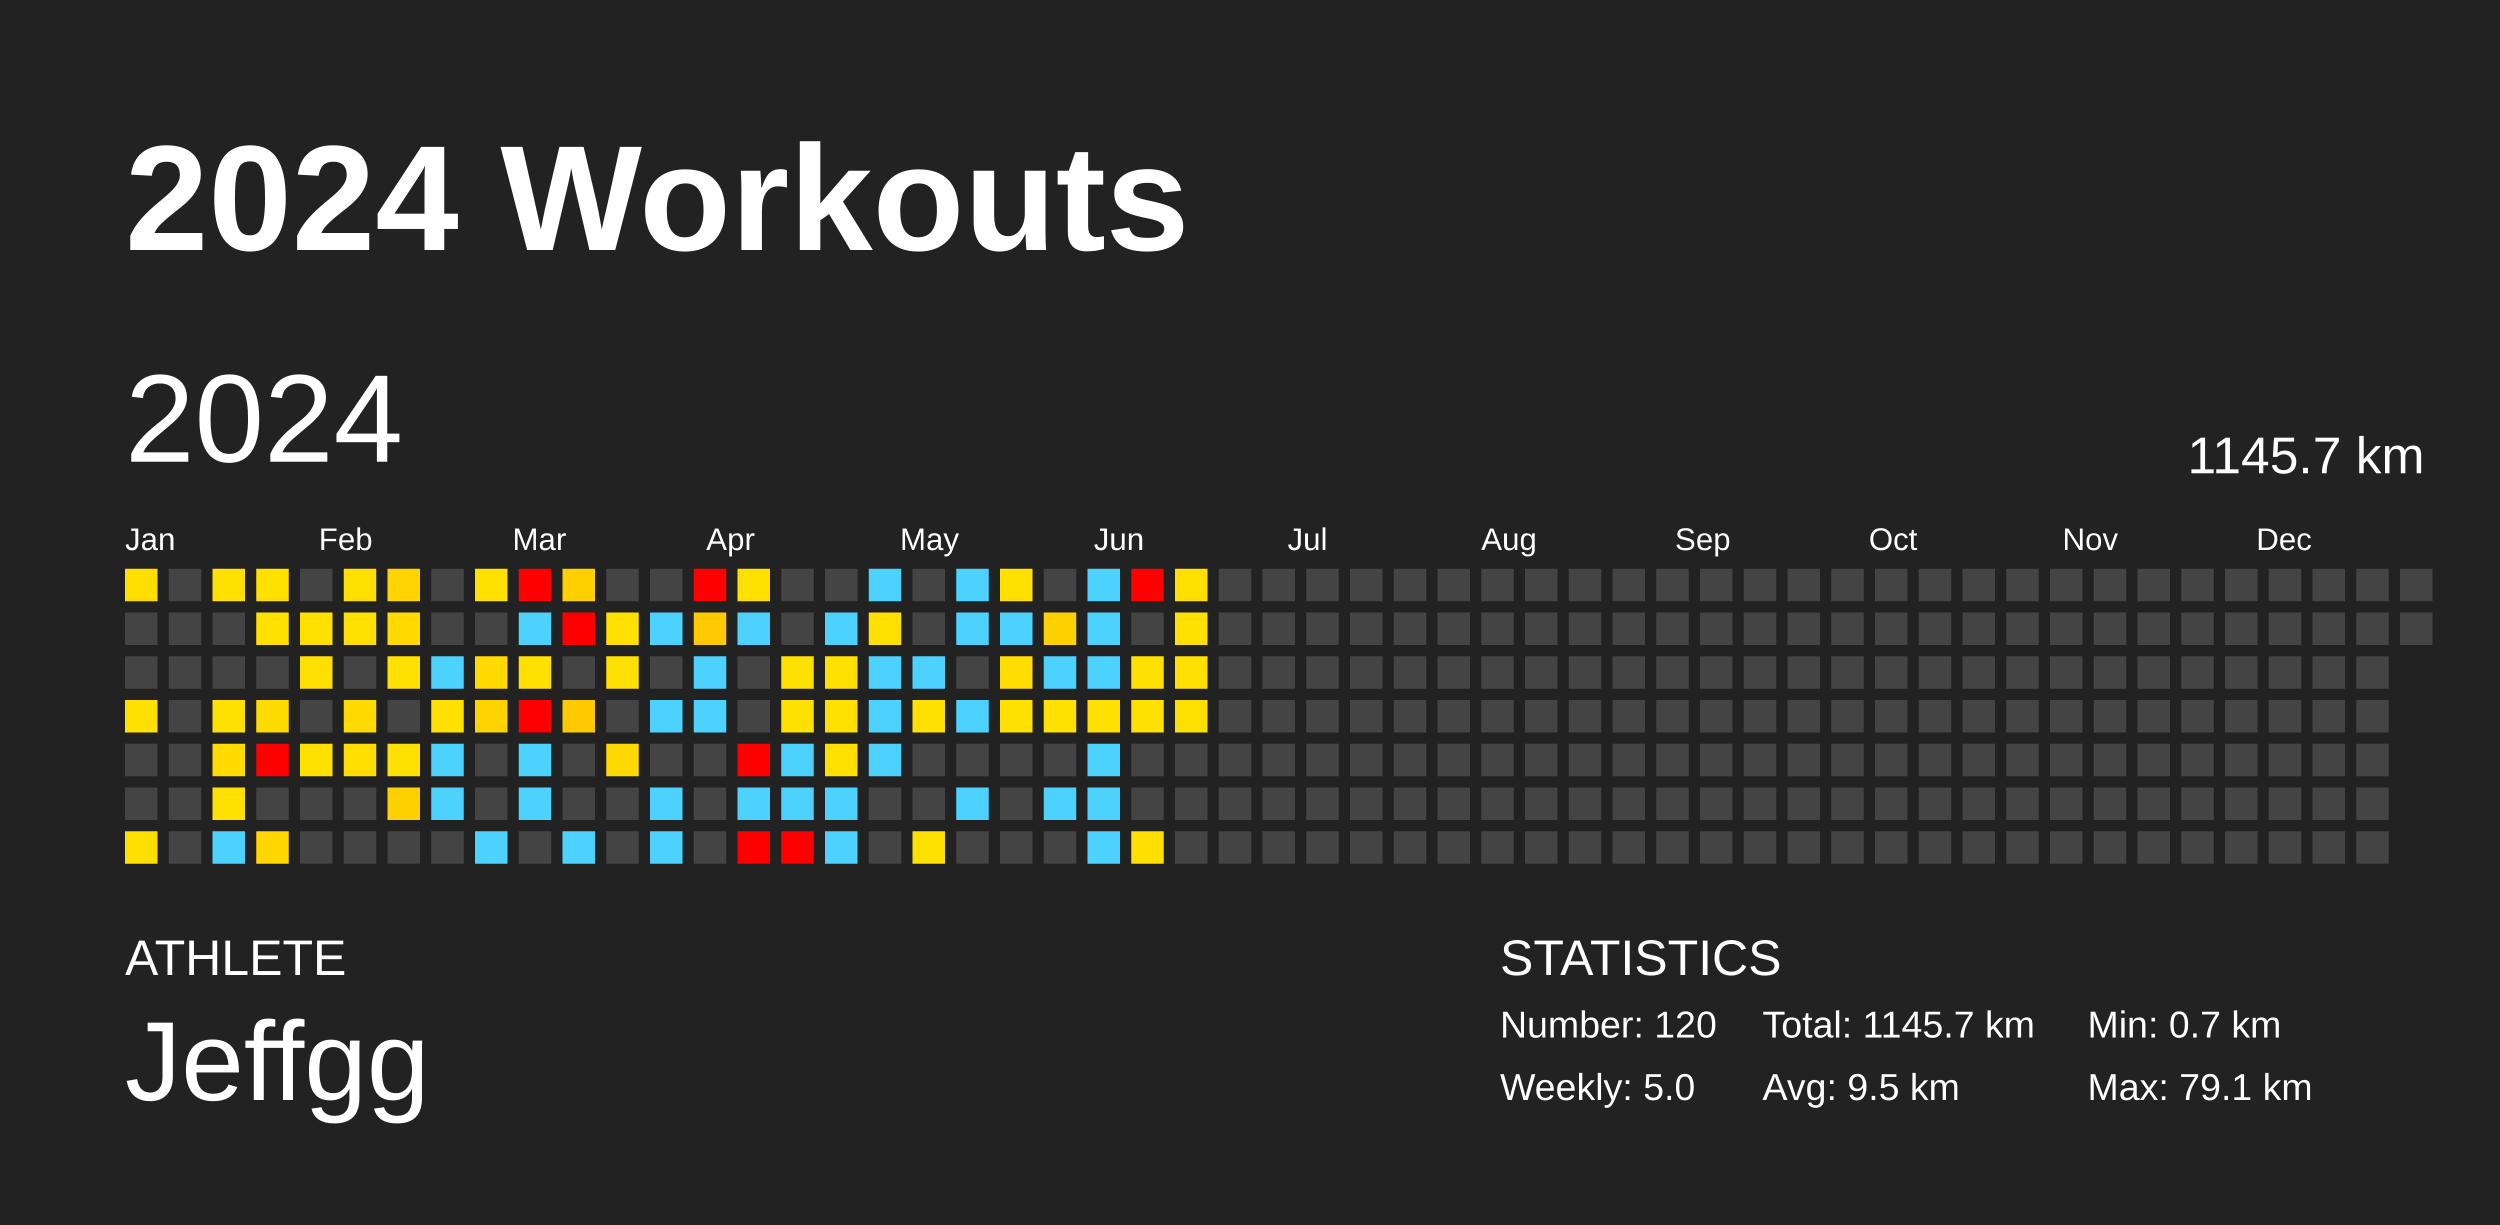
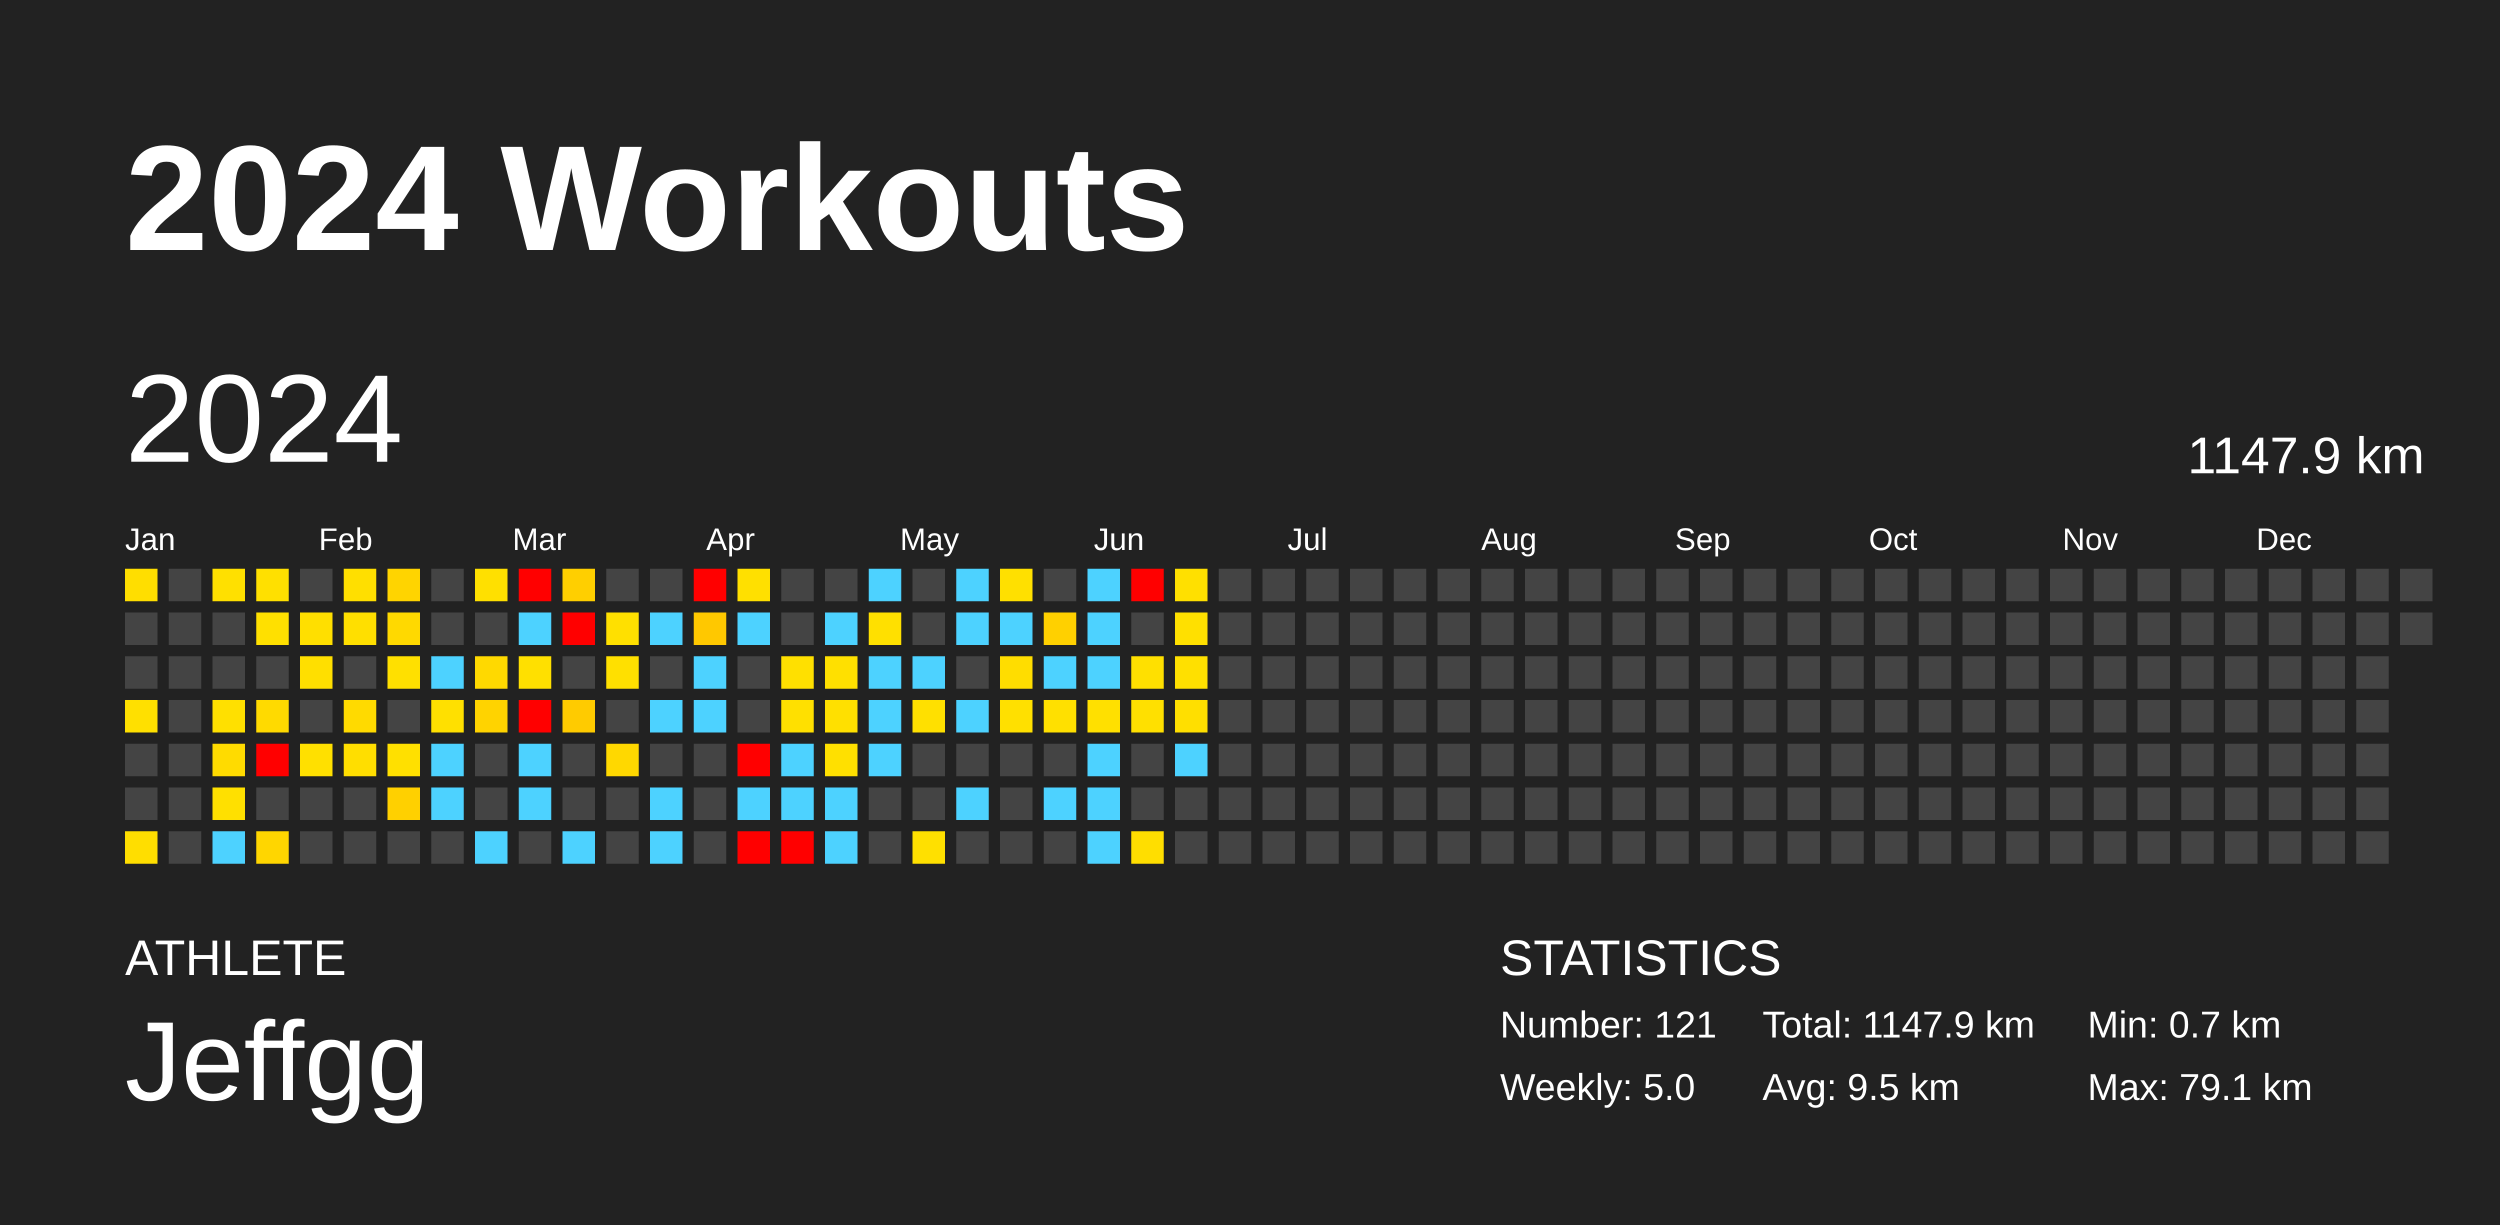
<svg xmlns="http://www.w3.org/2000/svg" baseProfile="full" height="98mm" version="1.1" viewBox="0,0,200,98" width="200mm">
  <defs />
  <rect fill="#222222" height="98" width="200" x="0" y="0" />
  <text fill="#FFFFFF" style="font-size:12px; font-family:Arial; font-weight:bold;" x="10" y="20">2024 Workouts</text>
  <text fill="#FFFFFF" style="font-size:4px; font-family:Arial" x="10" y="78">ATHLETE</text>
  <text fill="#FFFFFF" style="font-size:9px; font-family:Arial" x="10" y="88">Jeffgg</text>
  <text fill="#FFFFFF" style="font-size:4px; font-family:Arial" x="120" y="78">STATISTICS</text>
-   <text fill="#FFFFFF" style="font-size:3px; font-family:Arial" x="120" y="83">Number: 120</text>
+   <text fill="#FFFFFF" style="font-size:3px; font-family:Arial" x="120" y="83">Number: 121</text>
  <text fill="#FFFFFF" style="font-size:3px; font-family:Arial" x="120" y="88">Weekly: 5.0</text>
-   <text fill="#FFFFFF" style="font-size:3px; font-family:Arial" x="141" y="83">Total: 1145.7 km</text>
+   <text fill="#FFFFFF" style="font-size:3px; font-family:Arial" x="141" y="83">Total: 1147.9 km</text>
  <text fill="#FFFFFF" style="font-size:3px; font-family:Arial" x="141" y="88">Avg: 9.5 km</text>
  <text fill="#FFFFFF" style="font-size:3px; font-family:Arial" x="167" y="83">Min: 0.7 km</text>
  <text fill="#FFFFFF" style="font-size:3px; font-family:Arial" x="167" y="88">Max: 79.1 km</text>
  <text dominant-baseline="hanging" fill="#FFFFFF" style="font-size:10.0px; font-family:Arial;" x="10" y="30">2024</text>
-   <text dominant-baseline="hanging" fill="#FFFFFF" style="font-size:4.125px; font-family:Arial;" x="175" y="35">1145.7 km</text>
+   <text dominant-baseline="hanging" fill="#FFFFFF" style="font-size:4.125px; font-family:Arial;" x="175" y="35">1147.9 km</text>
  <text fill="#FFFFFF" style="font-size:2.5px; font-family:Arial" x="10.0" y="44">Jan</text>
  <text fill="#FFFFFF" style="font-size:2.5px; font-family:Arial" x="25.5" y="44">Feb</text>
  <text fill="#FFFFFF" style="font-size:2.5px; font-family:Arial" x="41.0" y="44">Mar</text>
  <text fill="#FFFFFF" style="font-size:2.5px; font-family:Arial" x="56.5" y="44">Apr</text>
  <text fill="#FFFFFF" style="font-size:2.5px; font-family:Arial" x="72.0" y="44">May</text>
  <text fill="#FFFFFF" style="font-size:2.5px; font-family:Arial" x="87.5" y="44">Jun</text>
  <text fill="#FFFFFF" style="font-size:2.5px; font-family:Arial" x="103.0" y="44">Jul</text>
  <text fill="#FFFFFF" style="font-size:2.5px; font-family:Arial" x="118.5" y="44">Aug</text>
  <text fill="#FFFFFF" style="font-size:2.5px; font-family:Arial" x="134.0" y="44">Sep</text>
  <text fill="#FFFFFF" style="font-size:2.5px; font-family:Arial" x="149.5" y="44">Oct</text>
  <text fill="#FFFFFF" style="font-size:2.5px; font-family:Arial" x="165.0" y="44">Nov</text>
  <text fill="#FFFFFF" style="font-size:2.5px; font-family:Arial" x="180.5" y="44">Dec</text>
  <rect fill="#ffde00" height="2.6" width="2.6" x="10.0" y="45.5" />
  <rect fill="#444444" height="2.6" width="2.6" x="10.0" y="49.0" />
  <rect fill="#444444" height="2.6" width="2.6" x="10.0" y="52.5" />
  <rect fill="#ffe000" height="2.6" width="2.6" x="10.0" y="56.0" />
  <rect fill="#444444" height="2.6" width="2.6" x="10.0" y="59.5" />
  <rect fill="#444444" height="2.6" width="2.6" x="10.0" y="63.0" />
  <rect fill="#ffde00" height="2.6" width="2.6" x="10.0" y="66.5" />
  <rect fill="#444444" height="2.6" width="2.6" x="13.5" y="45.5" />
  <rect fill="#444444" height="2.6" width="2.6" x="13.5" y="49.0" />
  <rect fill="#444444" height="2.6" width="2.6" x="13.5" y="52.5" />
  <rect fill="#444444" height="2.6" width="2.6" x="13.5" y="56.0" />
  <rect fill="#444444" height="2.6" width="2.6" x="13.5" y="59.5" />
  <rect fill="#444444" height="2.6" width="2.6" x="13.5" y="63.0" />
  <rect fill="#444444" height="2.6" width="2.6" x="13.5" y="66.5" />
  <rect fill="#ffe000" height="2.6" width="2.6" x="17.0" y="45.5" />
  <rect fill="#444444" height="2.6" width="2.6" x="17.0" y="49.0" />
  <rect fill="#444444" height="2.6" width="2.6" x="17.0" y="52.5" />
  <rect fill="#ffe000" height="2.6" width="2.6" x="17.0" y="56.0" />
  <rect fill="#ffdb00" height="2.6" width="2.6" x="17.0" y="59.5" />
  <rect fill="#ffe000" height="2.6" width="2.6" x="17.0" y="63.0" />
  <rect fill="#4dd2ff" height="2.6" width="2.6" x="17.0" y="66.5" />
  <rect fill="#ffe000" height="2.6" width="2.6" x="20.5" y="45.5" />
  <rect fill="#ffe000" height="2.6" width="2.6" x="20.5" y="49.0" />
  <rect fill="#444444" height="2.6" width="2.6" x="20.5" y="52.5" />
  <rect fill="#ffda00" height="2.6" width="2.6" x="20.5" y="56.0" />
  <rect fill="red" height="2.6" width="2.6" x="20.5" y="59.5" />
  <rect fill="#444444" height="2.6" width="2.6" x="20.5" y="63.0" />
  <rect fill="#ffd600" height="2.6" width="2.6" x="20.5" y="66.5" />
  <rect fill="#444444" height="2.6" width="2.6" x="24.0" y="45.5" />
  <rect fill="#ffdf00" height="2.6" width="2.6" x="24.0" y="49.0" />
  <rect fill="#ffdf00" height="2.6" width="2.6" x="24.0" y="52.5" />
  <rect fill="#444444" height="2.6" width="2.6" x="24.0" y="56.0" />
  <rect fill="#ffe000" height="2.6" width="2.6" x="24.0" y="59.5" />
  <rect fill="#444444" height="2.6" width="2.6" x="24.0" y="63.0" />
  <rect fill="#444444" height="2.6" width="2.6" x="24.0" y="66.5" />
  <rect fill="#ffdf00" height="2.6" width="2.6" x="27.5" y="45.5" />
  <rect fill="#ffdf00" height="2.6" width="2.6" x="27.5" y="49.0" />
  <rect fill="#444444" height="2.6" width="2.6" x="27.5" y="52.5" />
  <rect fill="#ffda00" height="2.6" width="2.6" x="27.5" y="56.0" />
  <rect fill="#ffde00" height="2.6" width="2.6" x="27.5" y="59.5" />
  <rect fill="#444444" height="2.6" width="2.6" x="27.5" y="63.0" />
  <rect fill="#444444" height="2.6" width="2.6" x="27.5" y="66.5" />
  <rect fill="#ffd400" height="2.6" width="2.6" x="31.0" y="45.5" />
  <rect fill="#ffd900" height="2.6" width="2.6" x="31.0" y="49.0" />
  <rect fill="#ffe000" height="2.6" width="2.6" x="31.0" y="52.5" />
  <rect fill="#444444" height="2.6" width="2.6" x="31.0" y="56.0" />
  <rect fill="#ffe000" height="2.6" width="2.6" x="31.0" y="59.5" />
  <rect fill="#ffd000" height="2.6" width="2.6" x="31.0" y="63.0" />
  <rect fill="#444444" height="2.6" width="2.6" x="31.0" y="66.5" />
  <rect fill="#444444" height="2.6" width="2.6" x="34.5" y="45.5" />
  <rect fill="#444444" height="2.6" width="2.6" x="34.5" y="49.0" />
  <rect fill="#4dd2ff" height="2.6" width="2.6" x="34.5" y="52.5" />
  <rect fill="#ffe000" height="2.6" width="2.6" x="34.5" y="56.0" />
  <rect fill="#4dd2ff" height="2.6" width="2.6" x="34.5" y="59.5" />
  <rect fill="#4dd2ff" height="2.6" width="2.6" x="34.5" y="63.0" />
  <rect fill="#444444" height="2.6" width="2.6" x="34.5" y="66.5" />
  <rect fill="#ffe000" height="2.6" width="2.6" x="38.0" y="45.5" />
  <rect fill="#444444" height="2.6" width="2.6" x="38.0" y="49.0" />
  <rect fill="#ffd900" height="2.6" width="2.6" x="38.0" y="52.5" />
  <rect fill="#ffd300" height="2.6" width="2.6" x="38.0" y="56.0" />
  <rect fill="#444444" height="2.6" width="2.6" x="38.0" y="59.5" />
  <rect fill="#444444" height="2.6" width="2.6" x="38.0" y="63.0" />
  <rect fill="#4dd2ff" height="2.6" width="2.6" x="38.0" y="66.5" />
  <rect fill="red" height="2.6" width="2.6" x="41.5" y="45.5" />
  <rect fill="#4dd2ff" height="2.6" width="2.6" x="41.5" y="49.0" />
  <rect fill="#ffe000" height="2.6" width="2.6" x="41.5" y="52.5" />
  <rect fill="red" height="2.6" width="2.6" x="41.5" y="56.0" />
  <rect fill="#4dd2ff" height="2.6" width="2.6" x="41.5" y="59.5" />
  <rect fill="#4dd2ff" height="2.6" width="2.6" x="41.5" y="63.0" />
  <rect fill="#444444" height="2.6" width="2.6" x="41.5" y="66.5" />
  <rect fill="#ffcf00" height="2.6" width="2.6" x="45.0" y="45.5" />
  <rect fill="red" height="2.6" width="2.6" x="45.0" y="49.0" />
  <rect fill="#444444" height="2.6" width="2.6" x="45.0" y="52.5" />
  <rect fill="#ffcb00" height="2.6" width="2.6" x="45.0" y="56.0" />
  <rect fill="#444444" height="2.6" width="2.6" x="45.0" y="59.5" />
  <rect fill="#444444" height="2.6" width="2.6" x="45.0" y="63.0" />
  <rect fill="#4dd2ff" height="2.6" width="2.6" x="45.0" y="66.5" />
  <rect fill="#444444" height="2.6" width="2.6" x="48.5" y="45.5" />
  <rect fill="#ffe000" height="2.6" width="2.6" x="48.5" y="49.0" />
  <rect fill="#ffe000" height="2.6" width="2.6" x="48.5" y="52.5" />
  <rect fill="#444444" height="2.6" width="2.6" x="48.5" y="56.0" />
  <rect fill="#ffd800" height="2.6" width="2.6" x="48.5" y="59.5" />
  <rect fill="#444444" height="2.6" width="2.6" x="48.5" y="63.0" />
  <rect fill="#444444" height="2.6" width="2.6" x="48.5" y="66.5" />
  <rect fill="#444444" height="2.6" width="2.6" x="52.0" y="45.5" />
  <rect fill="#4dd2ff" height="2.6" width="2.6" x="52.0" y="49.0" />
  <rect fill="#444444" height="2.6" width="2.6" x="52.0" y="52.5" />
  <rect fill="#4dd2ff" height="2.6" width="2.6" x="52.0" y="56.0" />
  <rect fill="#444444" height="2.6" width="2.6" x="52.0" y="59.5" />
  <rect fill="#4dd2ff" height="2.6" width="2.6" x="52.0" y="63.0" />
  <rect fill="#4dd2ff" height="2.6" width="2.6" x="52.0" y="66.5" />
  <rect fill="red" height="2.6" width="2.6" x="55.5" y="45.5" />
  <rect fill="#ffc800" height="2.6" width="2.6" x="55.5" y="49.0" />
  <rect fill="#4dd2ff" height="2.6" width="2.6" x="55.5" y="52.5" />
  <rect fill="#4dd2ff" height="2.6" width="2.6" x="55.5" y="56.0" />
  <rect fill="#444444" height="2.6" width="2.6" x="55.5" y="59.5" />
  <rect fill="#444444" height="2.6" width="2.6" x="55.5" y="63.0" />
  <rect fill="#444444" height="2.6" width="2.6" x="55.5" y="66.5" />
  <rect fill="#ffe000" height="2.6" width="2.6" x="59.0" y="45.5" />
  <rect fill="#4dd2ff" height="2.6" width="2.6" x="59.0" y="49.0" />
  <rect fill="#444444" height="2.6" width="2.6" x="59.0" y="52.5" />
  <rect fill="#444444" height="2.6" width="2.6" x="59.0" y="56.0" />
  <rect fill="red" height="2.6" width="2.6" x="59.0" y="59.5" />
  <rect fill="#4dd2ff" height="2.6" width="2.6" x="59.0" y="63.0" />
  <rect fill="red" height="2.6" width="2.6" x="59.0" y="66.5" />
  <rect fill="#444444" height="2.6" width="2.6" x="62.5" y="45.5" />
  <rect fill="#444444" height="2.6" width="2.6" x="62.5" y="49.0" />
  <rect fill="#ffe000" height="2.6" width="2.6" x="62.5" y="52.5" />
  <rect fill="#ffe000" height="2.6" width="2.6" x="62.5" y="56.0" />
  <rect fill="#4dd2ff" height="2.6" width="2.6" x="62.5" y="59.5" />
  <rect fill="#4dd2ff" height="2.6" width="2.6" x="62.5" y="63.0" />
  <rect fill="red" height="2.6" width="2.6" x="62.5" y="66.5" />
  <rect fill="#444444" height="2.6" width="2.6" x="66.0" y="45.5" />
  <rect fill="#4dd2ff" height="2.6" width="2.6" x="66.0" y="49.0" />
  <rect fill="#ffe000" height="2.6" width="2.6" x="66.0" y="52.5" />
  <rect fill="#ffe000" height="2.6" width="2.6" x="66.0" y="56.0" />
  <rect fill="#ffe000" height="2.6" width="2.6" x="66.0" y="59.5" />
  <rect fill="#4dd2ff" height="2.6" width="2.6" x="66.0" y="63.0" />
  <rect fill="#4dd2ff" height="2.6" width="2.6" x="66.0" y="66.5" />
  <rect fill="#4dd2ff" height="2.6" width="2.6" x="69.5" y="45.5" />
  <rect fill="#ffe000" height="2.6" width="2.6" x="69.5" y="49.0" />
  <rect fill="#4dd2ff" height="2.6" width="2.6" x="69.5" y="52.5" />
  <rect fill="#4dd2ff" height="2.6" width="2.6" x="69.5" y="56.0" />
  <rect fill="#4dd2ff" height="2.6" width="2.6" x="69.5" y="59.5" />
  <rect fill="#444444" height="2.6" width="2.6" x="69.5" y="63.0" />
  <rect fill="#444444" height="2.6" width="2.6" x="69.5" y="66.5" />
  <rect fill="#444444" height="2.6" width="2.6" x="73.0" y="45.5" />
  <rect fill="#444444" height="2.6" width="2.6" x="73.0" y="49.0" />
  <rect fill="#4dd2ff" height="2.6" width="2.6" x="73.0" y="52.5" />
  <rect fill="#ffe000" height="2.6" width="2.6" x="73.0" y="56.0" />
  <rect fill="#444444" height="2.6" width="2.6" x="73.0" y="59.5" />
  <rect fill="#444444" height="2.6" width="2.6" x="73.0" y="63.0" />
  <rect fill="#ffe000" height="2.6" width="2.6" x="73.0" y="66.5" />
  <rect fill="#4dd2ff" height="2.6" width="2.6" x="76.5" y="45.5" />
  <rect fill="#4dd2ff" height="2.6" width="2.6" x="76.5" y="49.0" />
  <rect fill="#444444" height="2.6" width="2.6" x="76.5" y="52.5" />
  <rect fill="#4dd2ff" height="2.6" width="2.6" x="76.5" y="56.0" />
  <rect fill="#444444" height="2.6" width="2.6" x="76.5" y="59.5" />
  <rect fill="#4dd2ff" height="2.6" width="2.6" x="76.5" y="63.0" />
  <rect fill="#444444" height="2.6" width="2.6" x="76.5" y="66.5" />
  <rect fill="#ffe000" height="2.6" width="2.6" x="80.0" y="45.5" />
  <rect fill="#4dd2ff" height="2.6" width="2.6" x="80.0" y="49.0" />
  <rect fill="#ffdd00" height="2.6" width="2.6" x="80.0" y="52.5" />
  <rect fill="#ffe000" height="2.6" width="2.6" x="80.0" y="56.0" />
  <rect fill="#444444" height="2.6" width="2.6" x="80.0" y="59.5" />
  <rect fill="#444444" height="2.6" width="2.6" x="80.0" y="63.0" />
  <rect fill="#444444" height="2.6" width="2.6" x="80.0" y="66.5" />
  <rect fill="#444444" height="2.6" width="2.6" x="83.5" y="45.5" />
  <rect fill="#ffd000" height="2.6" width="2.6" x="83.5" y="49.0" />
  <rect fill="#4dd2ff" height="2.6" width="2.6" x="83.5" y="52.5" />
  <rect fill="#ffe000" height="2.6" width="2.6" x="83.5" y="56.0" />
  <rect fill="#444444" height="2.6" width="2.6" x="83.5" y="59.5" />
  <rect fill="#4dd2ff" height="2.6" width="2.6" x="83.5" y="63.0" />
  <rect fill="#444444" height="2.6" width="2.6" x="83.5" y="66.5" />
  <rect fill="#4dd2ff" height="2.6" width="2.6" x="87.0" y="45.5" />
  <rect fill="#4dd2ff" height="2.6" width="2.6" x="87.0" y="49.0" />
  <rect fill="#4dd2ff" height="2.6" width="2.6" x="87.0" y="52.5" />
  <rect fill="#ffe000" height="2.6" width="2.6" x="87.0" y="56.0" />
  <rect fill="#4dd2ff" height="2.6" width="2.6" x="87.0" y="59.5" />
  <rect fill="#4dd2ff" height="2.6" width="2.6" x="87.0" y="63.0" />
  <rect fill="#4dd2ff" height="2.6" width="2.6" x="87.0" y="66.5" />
  <rect fill="red" height="2.6" width="2.6" x="90.5" y="45.5" />
  <rect fill="#444444" height="2.6" width="2.6" x="90.5" y="49.0" />
  <rect fill="#ffe000" height="2.6" width="2.6" x="90.5" y="52.5" />
  <rect fill="#ffe000" height="2.6" width="2.6" x="90.5" y="56.0" />
  <rect fill="#444444" height="2.6" width="2.6" x="90.5" y="59.5" />
  <rect fill="#444444" height="2.6" width="2.6" x="90.5" y="63.0" />
  <rect fill="#ffde00" height="2.6" width="2.6" x="90.5" y="66.5" />
  <rect fill="#ffe000" height="2.6" width="2.6" x="94.0" y="45.5" />
  <rect fill="#ffe000" height="2.6" width="2.6" x="94.0" y="49.0" />
  <rect fill="#ffe000" height="2.6" width="2.6" x="94.0" y="52.5" />
  <rect fill="#ffdf00" height="2.6" width="2.6" x="94.0" y="56.0" />
-   <rect fill="#444444" height="2.6" width="2.6" x="94.0" y="59.5" />
+   <rect fill="#4dd2ff" height="2.6" width="2.6" x="94.0" y="59.5" />
  <rect fill="#444444" height="2.6" width="2.6" x="94.0" y="63.0" />
  <rect fill="#444444" height="2.6" width="2.6" x="94.0" y="66.5" />
  <rect fill="#444444" height="2.6" width="2.6" x="97.5" y="45.5" />
  <rect fill="#444444" height="2.6" width="2.6" x="97.5" y="49.0" />
  <rect fill="#444444" height="2.6" width="2.6" x="97.5" y="52.5" />
  <rect fill="#444444" height="2.6" width="2.6" x="97.5" y="56.0" />
  <rect fill="#444444" height="2.6" width="2.6" x="97.5" y="59.5" />
  <rect fill="#444444" height="2.6" width="2.6" x="97.5" y="63.0" />
  <rect fill="#444444" height="2.6" width="2.6" x="97.5" y="66.5" />
  <rect fill="#444444" height="2.6" width="2.6" x="101.0" y="45.5" />
  <rect fill="#444444" height="2.6" width="2.6" x="101.0" y="49.0" />
  <rect fill="#444444" height="2.6" width="2.6" x="101.0" y="52.5" />
  <rect fill="#444444" height="2.6" width="2.6" x="101.0" y="56.0" />
  <rect fill="#444444" height="2.6" width="2.6" x="101.0" y="59.5" />
  <rect fill="#444444" height="2.6" width="2.6" x="101.0" y="63.0" />
  <rect fill="#444444" height="2.6" width="2.6" x="101.0" y="66.5" />
  <rect fill="#444444" height="2.6" width="2.6" x="104.5" y="45.5" />
  <rect fill="#444444" height="2.6" width="2.6" x="104.5" y="49.0" />
  <rect fill="#444444" height="2.6" width="2.6" x="104.5" y="52.5" />
  <rect fill="#444444" height="2.6" width="2.6" x="104.5" y="56.0" />
  <rect fill="#444444" height="2.6" width="2.6" x="104.5" y="59.5" />
  <rect fill="#444444" height="2.6" width="2.6" x="104.5" y="63.0" />
  <rect fill="#444444" height="2.6" width="2.6" x="104.5" y="66.5" />
  <rect fill="#444444" height="2.6" width="2.6" x="108.0" y="45.5" />
  <rect fill="#444444" height="2.6" width="2.6" x="108.0" y="49.0" />
  <rect fill="#444444" height="2.6" width="2.6" x="108.0" y="52.5" />
  <rect fill="#444444" height="2.6" width="2.6" x="108.0" y="56.0" />
  <rect fill="#444444" height="2.6" width="2.6" x="108.0" y="59.5" />
  <rect fill="#444444" height="2.6" width="2.6" x="108.0" y="63.0" />
  <rect fill="#444444" height="2.6" width="2.6" x="108.0" y="66.5" />
  <rect fill="#444444" height="2.6" width="2.6" x="111.5" y="45.5" />
  <rect fill="#444444" height="2.6" width="2.6" x="111.5" y="49.0" />
  <rect fill="#444444" height="2.6" width="2.6" x="111.5" y="52.5" />
  <rect fill="#444444" height="2.6" width="2.6" x="111.5" y="56.0" />
  <rect fill="#444444" height="2.6" width="2.6" x="111.5" y="59.5" />
  <rect fill="#444444" height="2.6" width="2.6" x="111.5" y="63.0" />
  <rect fill="#444444" height="2.6" width="2.6" x="111.5" y="66.5" />
  <rect fill="#444444" height="2.6" width="2.6" x="115.0" y="45.5" />
  <rect fill="#444444" height="2.6" width="2.6" x="115.0" y="49.0" />
  <rect fill="#444444" height="2.6" width="2.6" x="115.0" y="52.5" />
  <rect fill="#444444" height="2.6" width="2.6" x="115.0" y="56.0" />
  <rect fill="#444444" height="2.6" width="2.6" x="115.0" y="59.5" />
  <rect fill="#444444" height="2.6" width="2.6" x="115.0" y="63.0" />
  <rect fill="#444444" height="2.6" width="2.6" x="115.0" y="66.5" />
  <rect fill="#444444" height="2.6" width="2.6" x="118.5" y="45.5" />
  <rect fill="#444444" height="2.6" width="2.6" x="118.5" y="49.0" />
  <rect fill="#444444" height="2.6" width="2.6" x="118.5" y="52.5" />
  <rect fill="#444444" height="2.6" width="2.6" x="118.5" y="56.0" />
  <rect fill="#444444" height="2.6" width="2.6" x="118.5" y="59.5" />
  <rect fill="#444444" height="2.6" width="2.6" x="118.5" y="63.0" />
  <rect fill="#444444" height="2.6" width="2.6" x="118.5" y="66.5" />
  <rect fill="#444444" height="2.6" width="2.6" x="122.0" y="45.5" />
  <rect fill="#444444" height="2.6" width="2.6" x="122.0" y="49.0" />
  <rect fill="#444444" height="2.6" width="2.6" x="122.0" y="52.5" />
  <rect fill="#444444" height="2.6" width="2.6" x="122.0" y="56.0" />
  <rect fill="#444444" height="2.6" width="2.6" x="122.0" y="59.5" />
  <rect fill="#444444" height="2.6" width="2.6" x="122.0" y="63.0" />
  <rect fill="#444444" height="2.6" width="2.6" x="122.0" y="66.5" />
  <rect fill="#444444" height="2.6" width="2.6" x="125.5" y="45.5" />
  <rect fill="#444444" height="2.6" width="2.6" x="125.5" y="49.0" />
  <rect fill="#444444" height="2.6" width="2.6" x="125.5" y="52.5" />
  <rect fill="#444444" height="2.6" width="2.6" x="125.5" y="56.0" />
  <rect fill="#444444" height="2.6" width="2.6" x="125.5" y="59.5" />
  <rect fill="#444444" height="2.6" width="2.6" x="125.5" y="63.0" />
  <rect fill="#444444" height="2.6" width="2.6" x="125.5" y="66.5" />
  <rect fill="#444444" height="2.6" width="2.6" x="129.0" y="45.5" />
  <rect fill="#444444" height="2.6" width="2.6" x="129.0" y="49.0" />
  <rect fill="#444444" height="2.6" width="2.6" x="129.0" y="52.5" />
  <rect fill="#444444" height="2.6" width="2.6" x="129.0" y="56.0" />
  <rect fill="#444444" height="2.6" width="2.6" x="129.0" y="59.5" />
  <rect fill="#444444" height="2.6" width="2.6" x="129.0" y="63.0" />
  <rect fill="#444444" height="2.6" width="2.6" x="129.0" y="66.5" />
  <rect fill="#444444" height="2.6" width="2.6" x="132.5" y="45.5" />
  <rect fill="#444444" height="2.6" width="2.6" x="132.5" y="49.0" />
  <rect fill="#444444" height="2.6" width="2.6" x="132.5" y="52.5" />
  <rect fill="#444444" height="2.6" width="2.6" x="132.5" y="56.0" />
  <rect fill="#444444" height="2.6" width="2.6" x="132.5" y="59.5" />
  <rect fill="#444444" height="2.6" width="2.6" x="132.5" y="63.0" />
  <rect fill="#444444" height="2.6" width="2.6" x="132.5" y="66.5" />
  <rect fill="#444444" height="2.6" width="2.6" x="136.0" y="45.5" />
  <rect fill="#444444" height="2.6" width="2.6" x="136.0" y="49.0" />
  <rect fill="#444444" height="2.6" width="2.6" x="136.0" y="52.5" />
  <rect fill="#444444" height="2.6" width="2.6" x="136.0" y="56.0" />
  <rect fill="#444444" height="2.6" width="2.6" x="136.0" y="59.5" />
  <rect fill="#444444" height="2.6" width="2.6" x="136.0" y="63.0" />
  <rect fill="#444444" height="2.6" width="2.6" x="136.0" y="66.5" />
  <rect fill="#444444" height="2.6" width="2.6" x="139.5" y="45.5" />
  <rect fill="#444444" height="2.6" width="2.6" x="139.5" y="49.0" />
  <rect fill="#444444" height="2.6" width="2.6" x="139.5" y="52.5" />
  <rect fill="#444444" height="2.6" width="2.6" x="139.5" y="56.0" />
  <rect fill="#444444" height="2.6" width="2.6" x="139.5" y="59.5" />
  <rect fill="#444444" height="2.6" width="2.6" x="139.5" y="63.0" />
  <rect fill="#444444" height="2.6" width="2.6" x="139.5" y="66.5" />
  <rect fill="#444444" height="2.6" width="2.6" x="143.0" y="45.5" />
  <rect fill="#444444" height="2.6" width="2.6" x="143.0" y="49.0" />
  <rect fill="#444444" height="2.6" width="2.6" x="143.0" y="52.5" />
  <rect fill="#444444" height="2.6" width="2.6" x="143.0" y="56.0" />
  <rect fill="#444444" height="2.6" width="2.6" x="143.0" y="59.5" />
  <rect fill="#444444" height="2.6" width="2.6" x="143.0" y="63.0" />
  <rect fill="#444444" height="2.6" width="2.6" x="143.0" y="66.5" />
  <rect fill="#444444" height="2.6" width="2.6" x="146.5" y="45.5" />
  <rect fill="#444444" height="2.6" width="2.6" x="146.5" y="49.0" />
  <rect fill="#444444" height="2.6" width="2.6" x="146.5" y="52.5" />
  <rect fill="#444444" height="2.6" width="2.6" x="146.5" y="56.0" />
  <rect fill="#444444" height="2.6" width="2.6" x="146.5" y="59.5" />
  <rect fill="#444444" height="2.6" width="2.6" x="146.5" y="63.0" />
  <rect fill="#444444" height="2.6" width="2.6" x="146.5" y="66.5" />
  <rect fill="#444444" height="2.6" width="2.6" x="150.0" y="45.5" />
  <rect fill="#444444" height="2.6" width="2.6" x="150.0" y="49.0" />
  <rect fill="#444444" height="2.6" width="2.6" x="150.0" y="52.5" />
  <rect fill="#444444" height="2.6" width="2.6" x="150.0" y="56.0" />
  <rect fill="#444444" height="2.6" width="2.6" x="150.0" y="59.5" />
  <rect fill="#444444" height="2.6" width="2.6" x="150.0" y="63.0" />
  <rect fill="#444444" height="2.6" width="2.6" x="150.0" y="66.5" />
  <rect fill="#444444" height="2.6" width="2.6" x="153.5" y="45.5" />
  <rect fill="#444444" height="2.6" width="2.6" x="153.5" y="49.0" />
  <rect fill="#444444" height="2.6" width="2.6" x="153.5" y="52.5" />
  <rect fill="#444444" height="2.6" width="2.6" x="153.5" y="56.0" />
  <rect fill="#444444" height="2.6" width="2.6" x="153.5" y="59.5" />
  <rect fill="#444444" height="2.6" width="2.6" x="153.5" y="63.0" />
  <rect fill="#444444" height="2.6" width="2.6" x="153.5" y="66.5" />
  <rect fill="#444444" height="2.6" width="2.6" x="157.0" y="45.5" />
  <rect fill="#444444" height="2.6" width="2.6" x="157.0" y="49.0" />
  <rect fill="#444444" height="2.6" width="2.6" x="157.0" y="52.5" />
  <rect fill="#444444" height="2.6" width="2.6" x="157.0" y="56.0" />
  <rect fill="#444444" height="2.6" width="2.6" x="157.0" y="59.5" />
  <rect fill="#444444" height="2.6" width="2.6" x="157.0" y="63.0" />
  <rect fill="#444444" height="2.6" width="2.6" x="157.0" y="66.5" />
  <rect fill="#444444" height="2.6" width="2.6" x="160.5" y="45.5" />
  <rect fill="#444444" height="2.6" width="2.6" x="160.5" y="49.0" />
  <rect fill="#444444" height="2.6" width="2.6" x="160.5" y="52.5" />
  <rect fill="#444444" height="2.6" width="2.6" x="160.5" y="56.0" />
  <rect fill="#444444" height="2.6" width="2.6" x="160.5" y="59.5" />
  <rect fill="#444444" height="2.6" width="2.6" x="160.5" y="63.0" />
  <rect fill="#444444" height="2.6" width="2.6" x="160.5" y="66.5" />
  <rect fill="#444444" height="2.6" width="2.6" x="164.0" y="45.5" />
  <rect fill="#444444" height="2.6" width="2.6" x="164.0" y="49.0" />
  <rect fill="#444444" height="2.6" width="2.6" x="164.0" y="52.5" />
  <rect fill="#444444" height="2.6" width="2.6" x="164.0" y="56.0" />
  <rect fill="#444444" height="2.6" width="2.6" x="164.0" y="59.5" />
  <rect fill="#444444" height="2.6" width="2.6" x="164.0" y="63.0" />
  <rect fill="#444444" height="2.6" width="2.6" x="164.0" y="66.5" />
  <rect fill="#444444" height="2.6" width="2.6" x="167.5" y="45.5" />
  <rect fill="#444444" height="2.6" width="2.6" x="167.5" y="49.0" />
  <rect fill="#444444" height="2.6" width="2.6" x="167.5" y="52.5" />
  <rect fill="#444444" height="2.6" width="2.6" x="167.5" y="56.0" />
  <rect fill="#444444" height="2.6" width="2.6" x="167.5" y="59.5" />
  <rect fill="#444444" height="2.6" width="2.6" x="167.5" y="63.0" />
  <rect fill="#444444" height="2.6" width="2.6" x="167.5" y="66.5" />
  <rect fill="#444444" height="2.6" width="2.6" x="171.0" y="45.5" />
  <rect fill="#444444" height="2.6" width="2.6" x="171.0" y="49.0" />
  <rect fill="#444444" height="2.6" width="2.6" x="171.0" y="52.5" />
  <rect fill="#444444" height="2.6" width="2.6" x="171.0" y="56.0" />
  <rect fill="#444444" height="2.6" width="2.6" x="171.0" y="59.5" />
  <rect fill="#444444" height="2.6" width="2.6" x="171.0" y="63.0" />
  <rect fill="#444444" height="2.6" width="2.6" x="171.0" y="66.5" />
  <rect fill="#444444" height="2.6" width="2.6" x="174.5" y="45.5" />
  <rect fill="#444444" height="2.6" width="2.6" x="174.5" y="49.0" />
  <rect fill="#444444" height="2.6" width="2.6" x="174.5" y="52.5" />
  <rect fill="#444444" height="2.6" width="2.6" x="174.5" y="56.0" />
  <rect fill="#444444" height="2.6" width="2.6" x="174.5" y="59.5" />
  <rect fill="#444444" height="2.6" width="2.6" x="174.5" y="63.0" />
  <rect fill="#444444" height="2.6" width="2.6" x="174.5" y="66.5" />
  <rect fill="#444444" height="2.6" width="2.6" x="178.0" y="45.5" />
  <rect fill="#444444" height="2.6" width="2.6" x="178.0" y="49.0" />
  <rect fill="#444444" height="2.6" width="2.6" x="178.0" y="52.5" />
  <rect fill="#444444" height="2.6" width="2.6" x="178.0" y="56.0" />
  <rect fill="#444444" height="2.6" width="2.6" x="178.0" y="59.5" />
  <rect fill="#444444" height="2.6" width="2.6" x="178.0" y="63.0" />
  <rect fill="#444444" height="2.6" width="2.6" x="178.0" y="66.5" />
  <rect fill="#444444" height="2.6" width="2.6" x="181.5" y="45.5" />
  <rect fill="#444444" height="2.6" width="2.6" x="181.5" y="49.0" />
  <rect fill="#444444" height="2.6" width="2.6" x="181.5" y="52.5" />
  <rect fill="#444444" height="2.6" width="2.6" x="181.5" y="56.0" />
  <rect fill="#444444" height="2.6" width="2.6" x="181.5" y="59.5" />
  <rect fill="#444444" height="2.6" width="2.6" x="181.5" y="63.0" />
  <rect fill="#444444" height="2.6" width="2.6" x="181.5" y="66.5" />
  <rect fill="#444444" height="2.6" width="2.6" x="185.0" y="45.5" />
  <rect fill="#444444" height="2.6" width="2.6" x="185.0" y="49.0" />
  <rect fill="#444444" height="2.6" width="2.6" x="185.0" y="52.5" />
  <rect fill="#444444" height="2.6" width="2.6" x="185.0" y="56.0" />
  <rect fill="#444444" height="2.6" width="2.6" x="185.0" y="59.5" />
  <rect fill="#444444" height="2.6" width="2.6" x="185.0" y="63.0" />
  <rect fill="#444444" height="2.6" width="2.6" x="185.0" y="66.5" />
  <rect fill="#444444" height="2.6" width="2.6" x="188.5" y="45.5" />
  <rect fill="#444444" height="2.6" width="2.6" x="188.5" y="49.0" />
  <rect fill="#444444" height="2.6" width="2.6" x="188.5" y="52.5" />
  <rect fill="#444444" height="2.6" width="2.6" x="188.5" y="56.0" />
  <rect fill="#444444" height="2.6" width="2.6" x="188.5" y="59.5" />
  <rect fill="#444444" height="2.6" width="2.6" x="188.5" y="63.0" />
  <rect fill="#444444" height="2.6" width="2.6" x="188.5" y="66.5" />
  <rect fill="#444444" height="2.6" width="2.6" x="192.0" y="45.5" />
  <rect fill="#444444" height="2.6" width="2.6" x="192.0" y="49.0" />
</svg>
